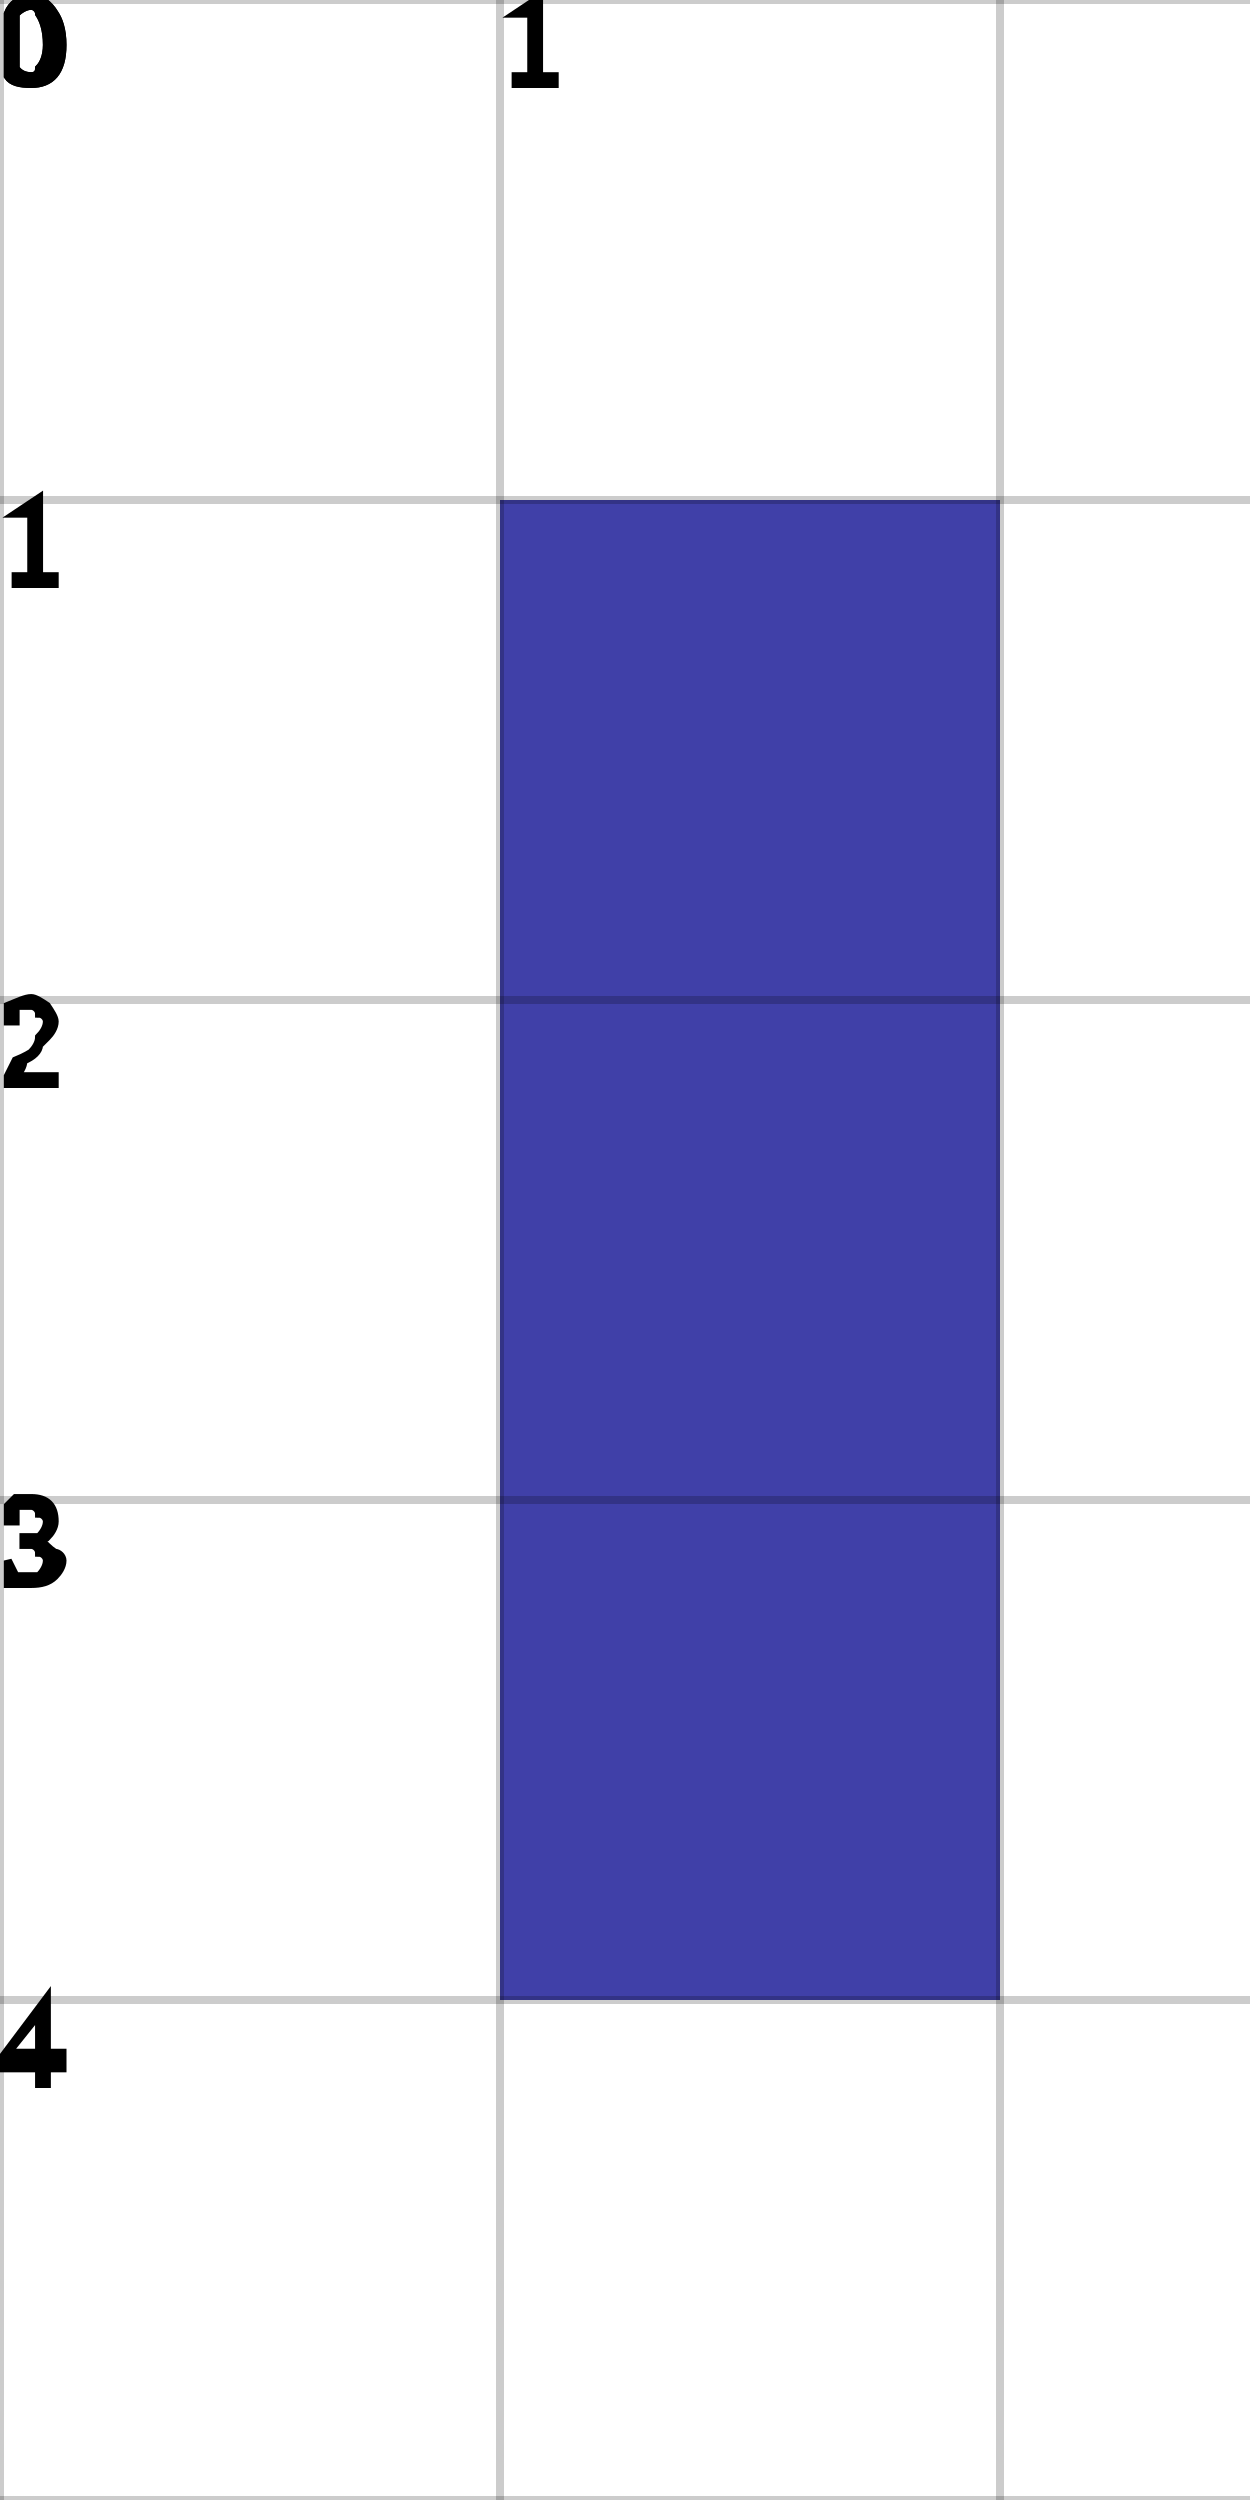
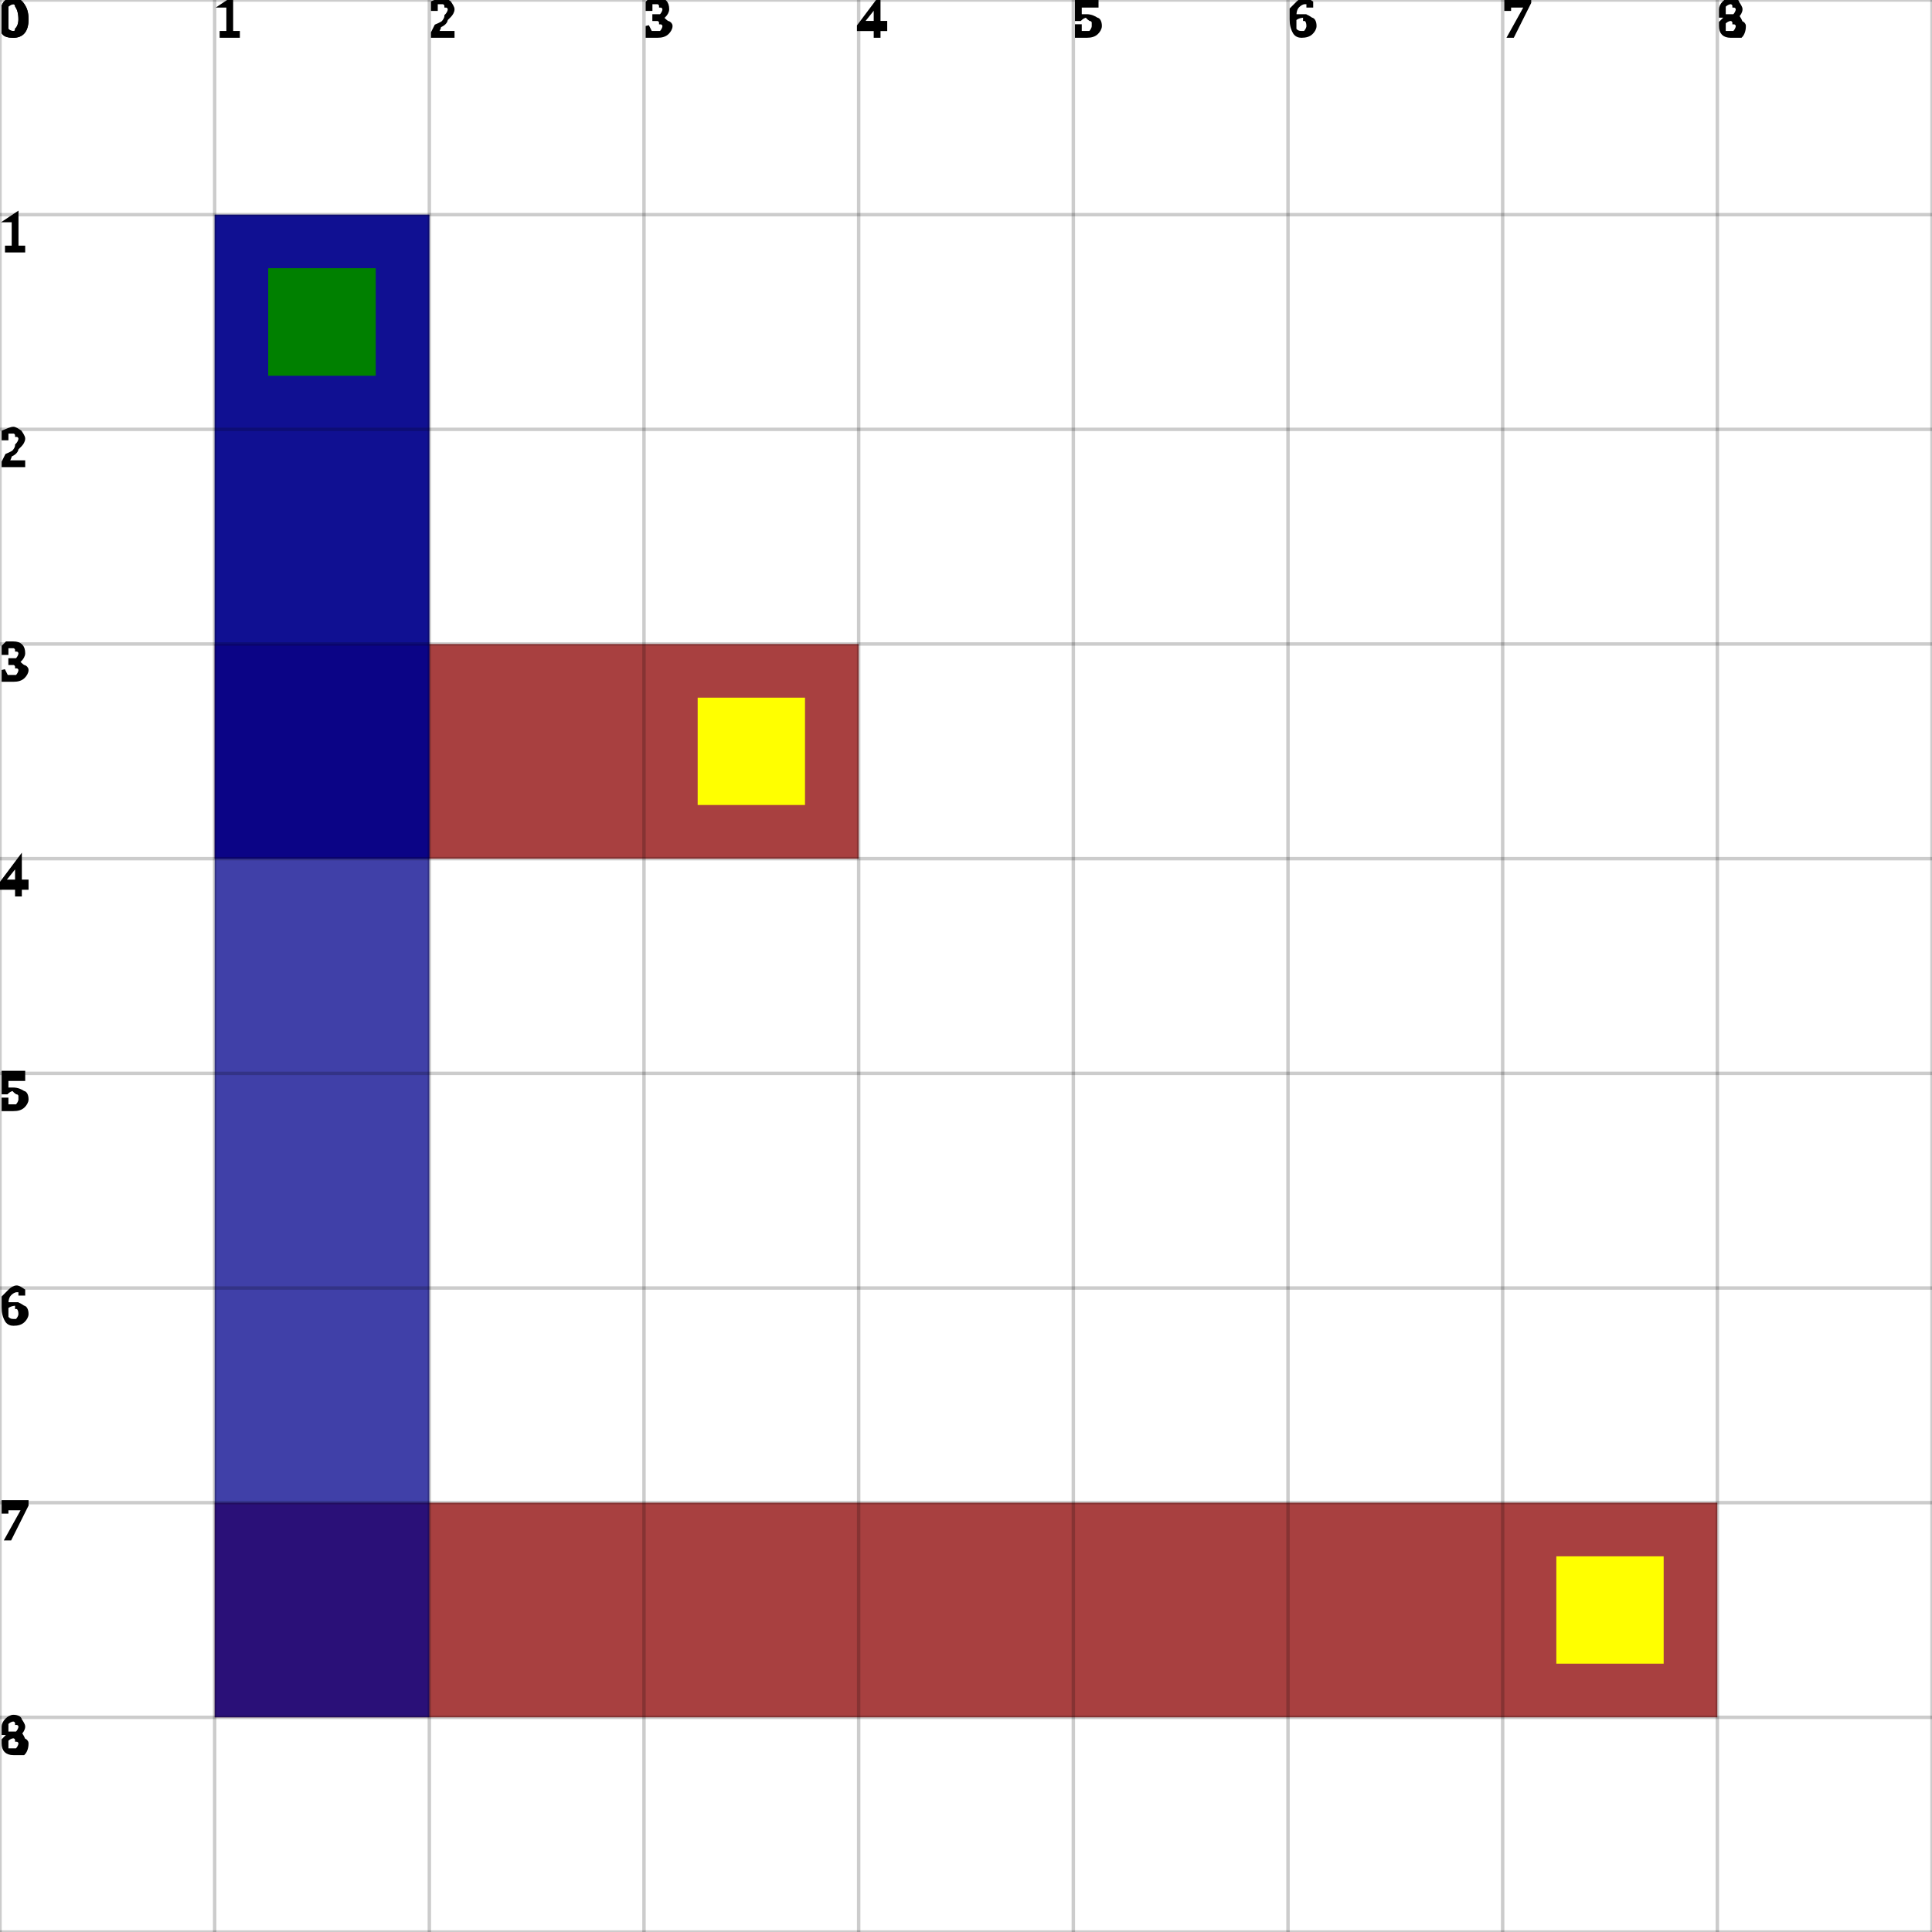
- <svg xmlns="http://www.w3.org/2000/svg" height="100%" viewBox="0 0 2.5 5" width="100%">
+ <svg xmlns="http://www.w3.org/2000/svg" height="100%" viewBox="0 0 9 9" width="100%">
+   <line opacity="0.75" stroke="darkRed" stroke-width="1" x1="1" x2="4" y1="3.5" y2="3.5" />
+   <line opacity="0.75" stroke="darkRed" stroke-width="1" x1="1" x2="8" y1="7.5" y2="7.5" />
  <line opacity="0.75" stroke="darkBlue" stroke-width="1" x1="1.5" x2="1.5" y1="1" y2="4" />
-   <line dominant-baseline="hanging" font-size="0.25" opacity="0.2" stroke="black" stroke-width="0.016" text-anchor="start" x1="0" x2="0" y1="0" y2="5" />
+   <line opacity="0.75" stroke="darkBlue" stroke-width="1" x1="1.5" x2="1.5" y1="1" y2="8" />
+   <rect fill="green" height="0.5" opacity="1" stroke-width="1" width="0.5" x="1.25" y="1.25" />
+   <rect fill="yellow" height="0.5" opacity="1" stroke-width="1" width="0.5" x="3.25" y="3.25" />
+   <rect fill="green" height="0.5" opacity="1" stroke-width="1" width="0.5" x="1.25" y="1.25" />
+   <rect fill="yellow" height="0.5" opacity="1" stroke-width="1" width="0.5" x="7.25" y="7.25" />
+   <line dominant-baseline="hanging" font-size="0.25" opacity="0.2" stroke="black" stroke-width="0.016" text-anchor="start" x1="0" x2="0" y1="0" y2="9" />
  <text dominant-baseline="hanging" fill="black" font-size="0.25" opacity="1" stroke="black" stroke-width="0.016" text-anchor="start" x="0" y="0">0</text>
-   <line dominant-baseline="hanging" font-size="0.25" opacity="0.2" stroke="black" stroke-width="0.016" text-anchor="start" x1="1" x2="1" y1="0" y2="5" />
+   <line dominant-baseline="hanging" font-size="0.25" opacity="0.2" stroke="black" stroke-width="0.016" text-anchor="start" x1="1" x2="1" y1="0" y2="9" />
  <text dominant-baseline="hanging" fill="black" font-size="0.25" opacity="1" stroke="black" stroke-width="0.016" text-anchor="start" x="1" y="0">1</text>
-   <line dominant-baseline="hanging" font-size="0.25" opacity="0.2" stroke="black" stroke-width="0.016" text-anchor="start" x1="2" x2="2" y1="0" y2="5" />
-   <line dominant-baseline="hanging" font-size="0.25" opacity="0.2" stroke="black" stroke-width="0.016" text-anchor="start" x1="0" x2="2.5" y1="0" y2="0" />
+   <line dominant-baseline="hanging" font-size="0.25" opacity="0.2" stroke="black" stroke-width="0.016" text-anchor="start" x1="2" x2="2" y1="0" y2="9" />
+   <text dominant-baseline="hanging" fill="black" font-size="0.25" opacity="1" stroke="black" stroke-width="0.016" text-anchor="start" x="2" y="0">2</text>
+   <line dominant-baseline="hanging" font-size="0.25" opacity="0.2" stroke="black" stroke-width="0.016" text-anchor="start" x1="3" x2="3" y1="0" y2="9" />
+   <text dominant-baseline="hanging" fill="black" font-size="0.25" opacity="1" stroke="black" stroke-width="0.016" text-anchor="start" x="3" y="0">3</text>
+   <line dominant-baseline="hanging" font-size="0.25" opacity="0.2" stroke="black" stroke-width="0.016" text-anchor="start" x1="4" x2="4" y1="0" y2="9" />
+   <text dominant-baseline="hanging" fill="black" font-size="0.25" opacity="1" stroke="black" stroke-width="0.016" text-anchor="start" x="4" y="0">4</text>
+   <line dominant-baseline="hanging" font-size="0.25" opacity="0.2" stroke="black" stroke-width="0.016" text-anchor="start" x1="5" x2="5" y1="0" y2="9" />
+   <text dominant-baseline="hanging" fill="black" font-size="0.25" opacity="1" stroke="black" stroke-width="0.016" text-anchor="start" x="5" y="0">5</text>
+   <line dominant-baseline="hanging" font-size="0.25" opacity="0.2" stroke="black" stroke-width="0.016" text-anchor="start" x1="6" x2="6" y1="0" y2="9" />
+   <text dominant-baseline="hanging" fill="black" font-size="0.25" opacity="1" stroke="black" stroke-width="0.016" text-anchor="start" x="6" y="0">6</text>
+   <line dominant-baseline="hanging" font-size="0.25" opacity="0.2" stroke="black" stroke-width="0.016" text-anchor="start" x1="7" x2="7" y1="0" y2="9" />
+   <text dominant-baseline="hanging" fill="black" font-size="0.25" opacity="1" stroke="black" stroke-width="0.016" text-anchor="start" x="7" y="0">7</text>
+   <line dominant-baseline="hanging" font-size="0.25" opacity="0.2" stroke="black" stroke-width="0.016" text-anchor="start" x1="8" x2="8" y1="0" y2="9" />
+   <text dominant-baseline="hanging" fill="black" font-size="0.25" opacity="1" stroke="black" stroke-width="0.016" text-anchor="start" x="8" y="0">8</text>
+   <line dominant-baseline="hanging" font-size="0.25" opacity="0.2" stroke="black" stroke-width="0.016" text-anchor="start" x1="9" x2="9" y1="0" y2="9" />
+   <line dominant-baseline="hanging" font-size="0.25" opacity="0.2" stroke="black" stroke-width="0.016" text-anchor="start" x1="0" x2="9" y1="0" y2="0" />
  <text dominant-baseline="hanging" fill="black" font-size="0.25" opacity="1" stroke="black" stroke-width="0.016" text-anchor="start" x="0" y="0">0</text>
-   <line dominant-baseline="hanging" font-size="0.25" opacity="0.2" stroke="black" stroke-width="0.016" text-anchor="start" x1="0" x2="2.5" y1="1" y2="1" />
+   <line dominant-baseline="hanging" font-size="0.25" opacity="0.2" stroke="black" stroke-width="0.016" text-anchor="start" x1="0" x2="9" y1="1" y2="1" />
  <text dominant-baseline="hanging" fill="black" font-size="0.25" opacity="1" stroke="black" stroke-width="0.016" text-anchor="start" x="0" y="1">1</text>
-   <line dominant-baseline="hanging" font-size="0.25" opacity="0.2" stroke="black" stroke-width="0.016" text-anchor="start" x1="0" x2="2.5" y1="2" y2="2" />
+   <line dominant-baseline="hanging" font-size="0.25" opacity="0.2" stroke="black" stroke-width="0.016" text-anchor="start" x1="0" x2="9" y1="2" y2="2" />
  <text dominant-baseline="hanging" fill="black" font-size="0.25" opacity="1" stroke="black" stroke-width="0.016" text-anchor="start" x="0" y="2">2</text>
-   <line dominant-baseline="hanging" font-size="0.25" opacity="0.2" stroke="black" stroke-width="0.016" text-anchor="start" x1="0" x2="2.5" y1="3" y2="3" />
+   <line dominant-baseline="hanging" font-size="0.25" opacity="0.2" stroke="black" stroke-width="0.016" text-anchor="start" x1="0" x2="9" y1="3" y2="3" />
  <text dominant-baseline="hanging" fill="black" font-size="0.25" opacity="1" stroke="black" stroke-width="0.016" text-anchor="start" x="0" y="3">3</text>
-   <line dominant-baseline="hanging" font-size="0.25" opacity="0.2" stroke="black" stroke-width="0.016" text-anchor="start" x1="0" x2="2.5" y1="4" y2="4" />
+   <line dominant-baseline="hanging" font-size="0.25" opacity="0.2" stroke="black" stroke-width="0.016" text-anchor="start" x1="0" x2="9" y1="4" y2="4" />
  <text dominant-baseline="hanging" fill="black" font-size="0.25" opacity="1" stroke="black" stroke-width="0.016" text-anchor="start" x="0" y="4">4</text>
-   <line dominant-baseline="hanging" font-size="0.25" opacity="0.2" stroke="black" stroke-width="0.016" text-anchor="start" x1="0" x2="2.5" y1="5" y2="5" />
+   <line dominant-baseline="hanging" font-size="0.25" opacity="0.2" stroke="black" stroke-width="0.016" text-anchor="start" x1="0" x2="9" y1="5" y2="5" />
+   <text dominant-baseline="hanging" fill="black" font-size="0.25" opacity="1" stroke="black" stroke-width="0.016" text-anchor="start" x="0" y="5">5</text>
+   <line dominant-baseline="hanging" font-size="0.25" opacity="0.2" stroke="black" stroke-width="0.016" text-anchor="start" x1="0" x2="9" y1="6" y2="6" />
+   <text dominant-baseline="hanging" fill="black" font-size="0.25" opacity="1" stroke="black" stroke-width="0.016" text-anchor="start" x="0" y="6">6</text>
+   <line dominant-baseline="hanging" font-size="0.25" opacity="0.2" stroke="black" stroke-width="0.016" text-anchor="start" x1="0" x2="9" y1="7" y2="7" />
+   <text dominant-baseline="hanging" fill="black" font-size="0.25" opacity="1" stroke="black" stroke-width="0.016" text-anchor="start" x="0" y="7">7</text>
+   <line dominant-baseline="hanging" font-size="0.25" opacity="0.2" stroke="black" stroke-width="0.016" text-anchor="start" x1="0" x2="9" y1="8" y2="8" />
+   <text dominant-baseline="hanging" fill="black" font-size="0.25" opacity="1" stroke="black" stroke-width="0.016" text-anchor="start" x="0" y="8">8</text>
+   <line dominant-baseline="hanging" font-size="0.25" opacity="0.2" stroke="black" stroke-width="0.016" text-anchor="start" x1="0" x2="9" y1="9" y2="9" />
</svg>
